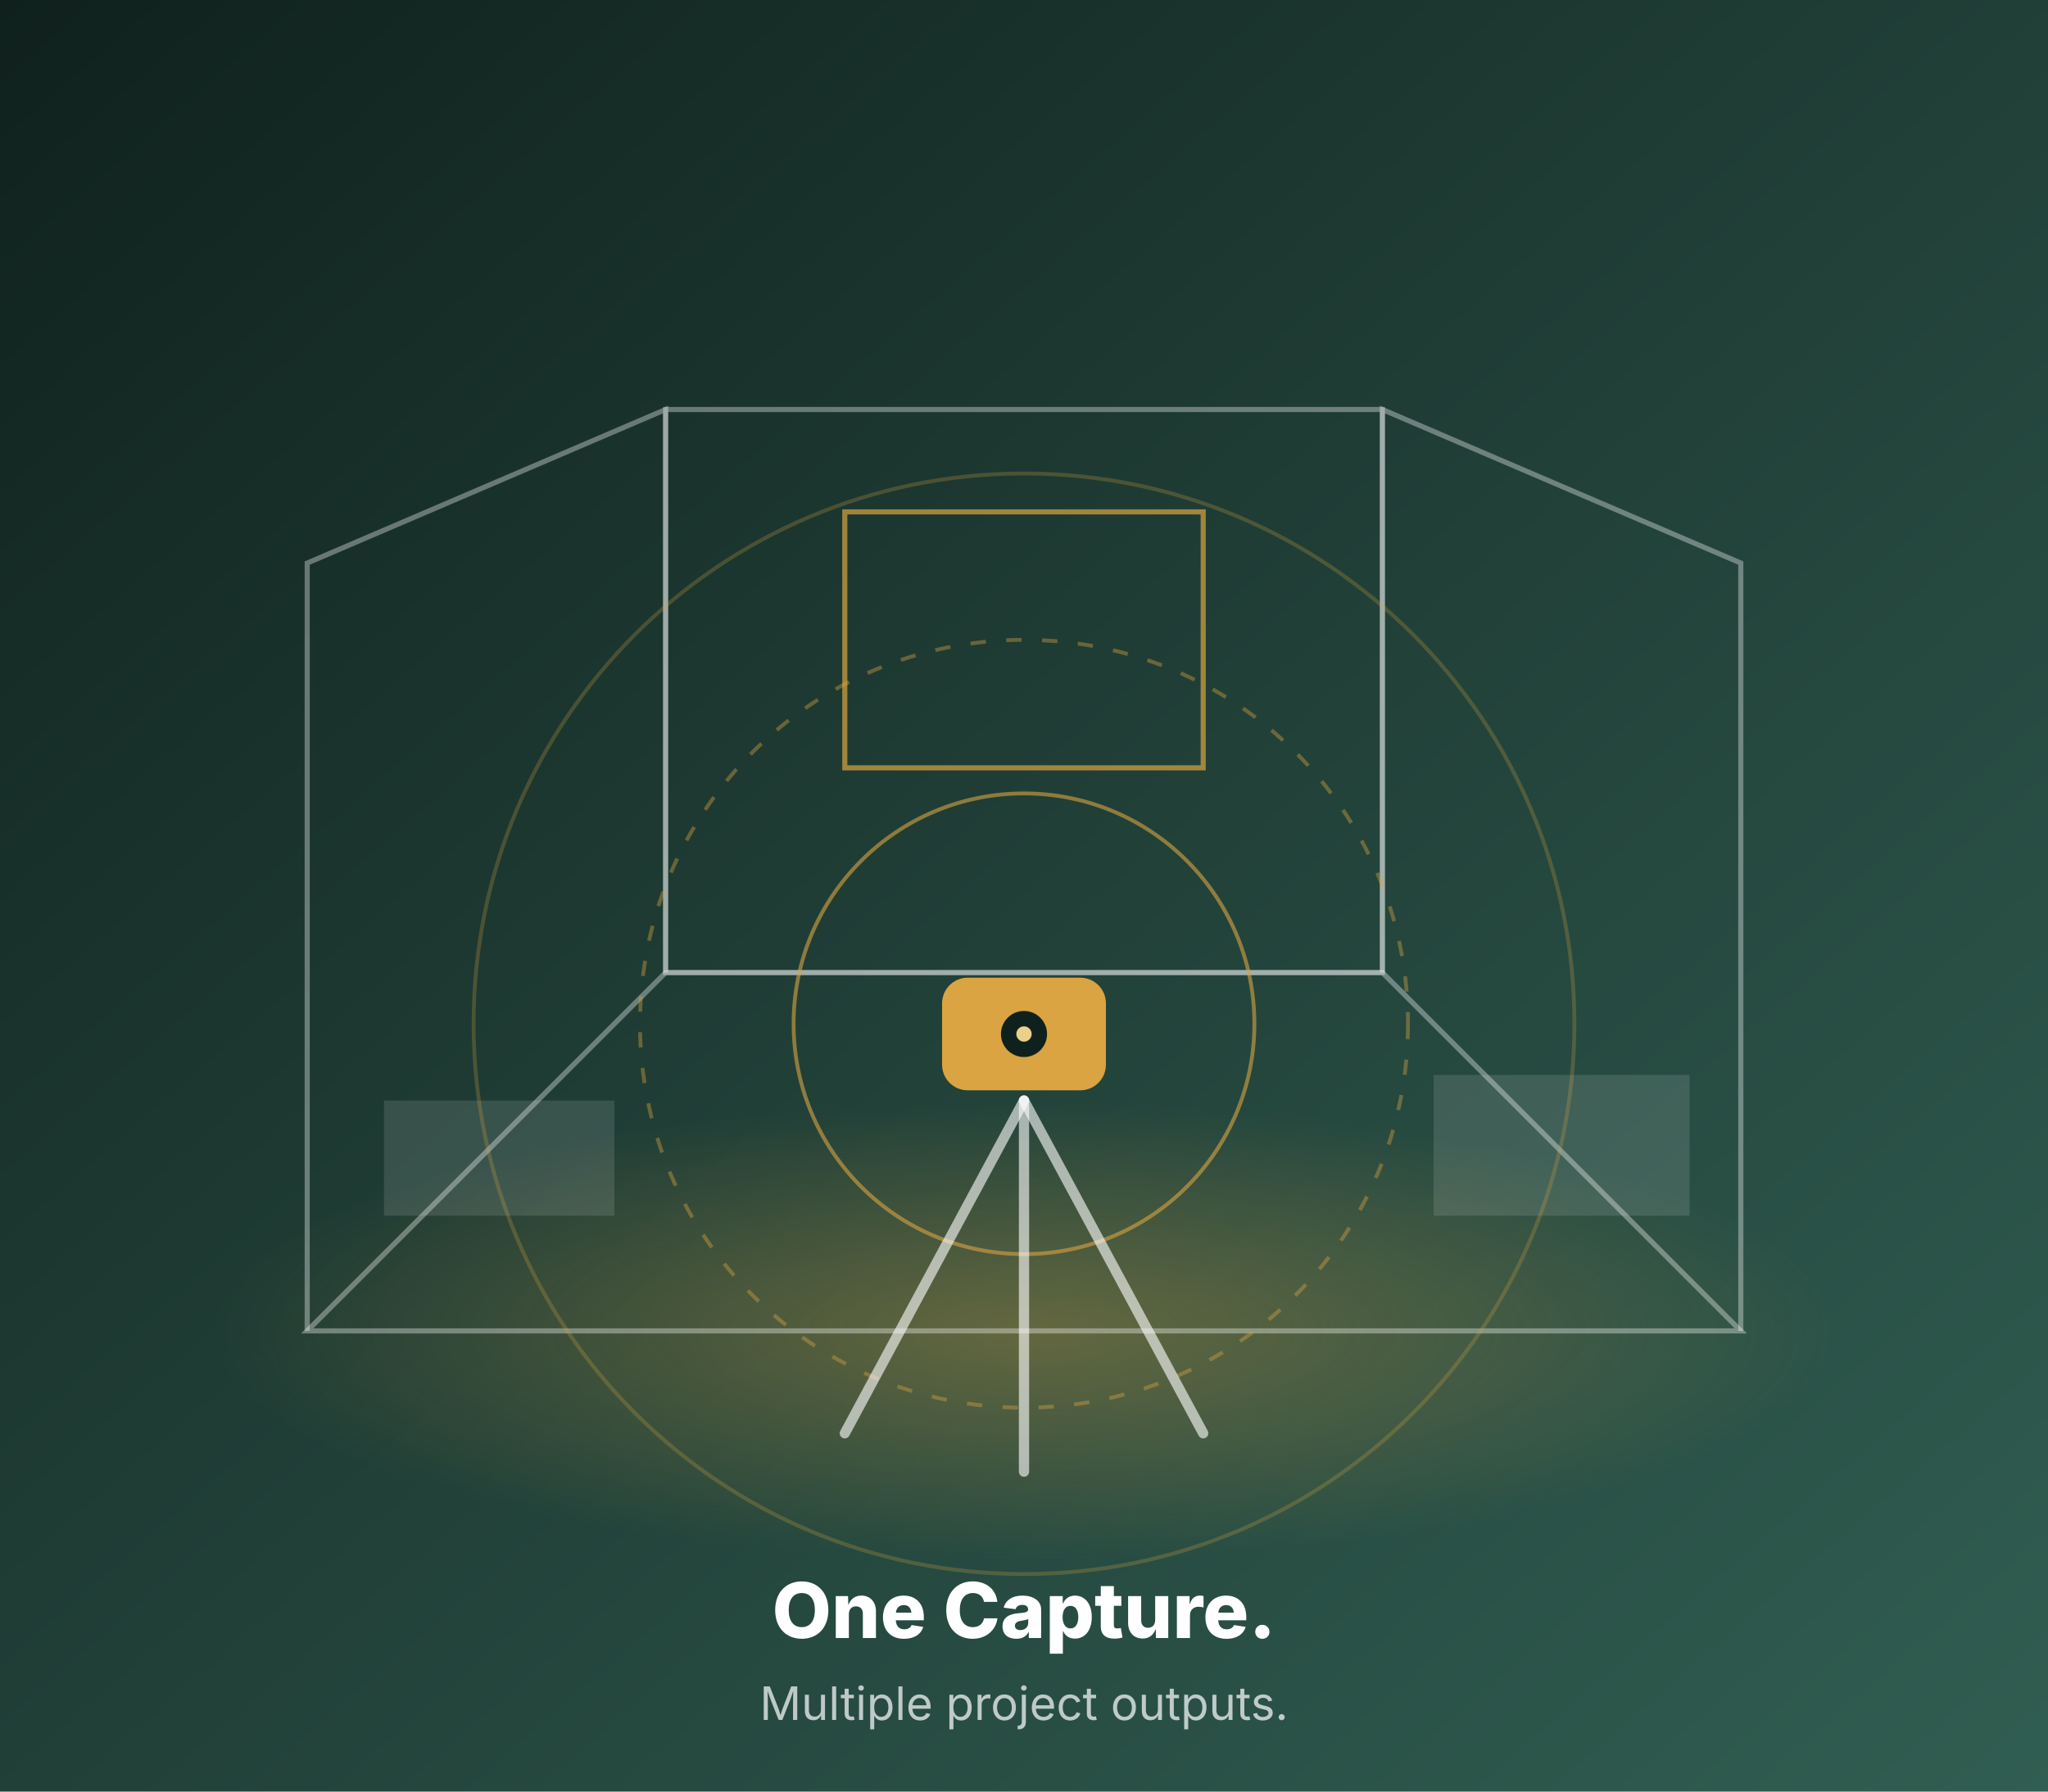
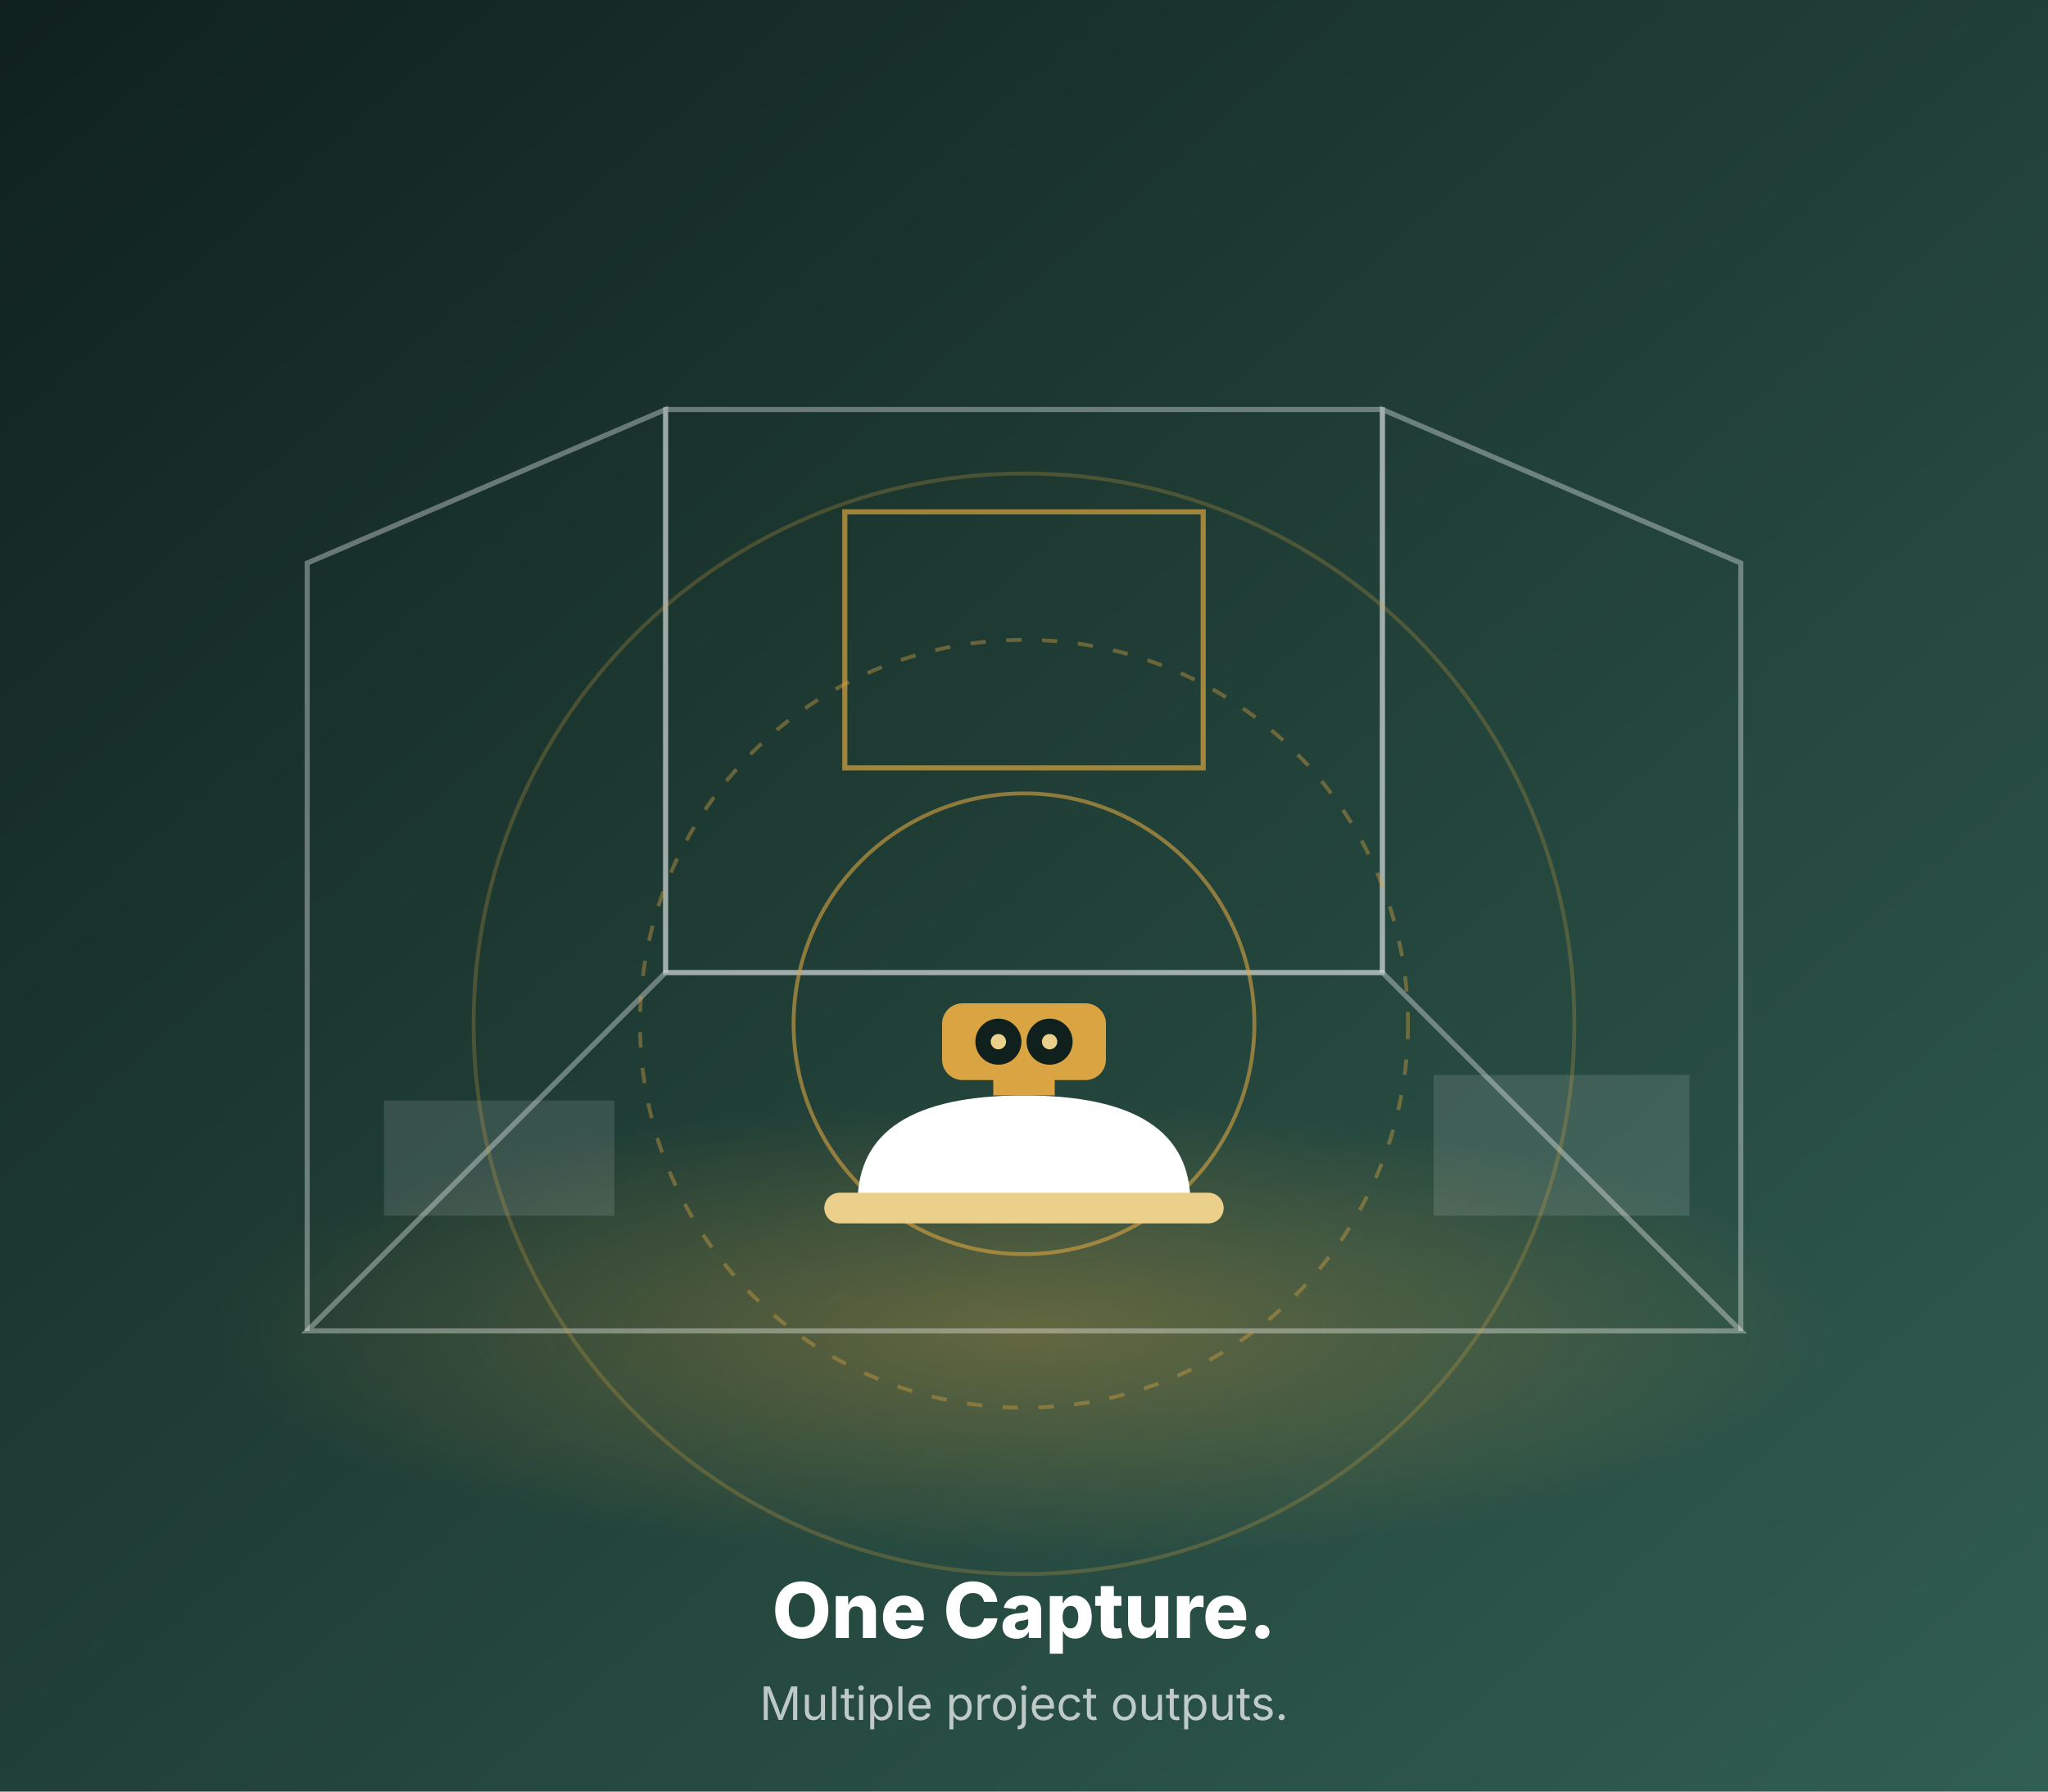
<svg xmlns="http://www.w3.org/2000/svg" viewBox="0 0 800 700" role="img" aria-label="360 degree camera capturing an interior fit-out">
  <defs>
    <linearGradient id="bg" x1="0" y1="0" x2="1" y2="1">
      <stop offset="0" stop-color="#10211d" />
      <stop offset="1" stop-color="#315e52" />
    </linearGradient>
    <radialGradient id="glow" cx="0.5" cy="0.5" r="0.5">
      <stop offset="0" stop-color="#d9a441" stop-opacity="0.35" />
      <stop offset="1" stop-color="#d9a441" stop-opacity="0" />
    </radialGradient>
  </defs>
  <rect width="800" height="700" fill="url(#bg)" />
  <ellipse cx="400" cy="520" rx="320" ry="90" fill="url(#glow)" />
  <g fill="none" stroke="#ffffff" stroke-opacity="0.35" stroke-width="2">
    <path d="M120 520 L260 380 L540 380 L680 520 Z" />
    <path d="M120 520 L120 220 L260 160 L260 380" />
    <path d="M680 520 L680 220 L540 160 L540 380" />
    <rect x="260" y="160" width="280" height="220" />
    <rect x="330" y="200" width="140" height="100" stroke="#d9a441" stroke-opacity="0.7" />
  </g>
  <rect x="150" y="430" width="90" height="45" fill="#ffffff" fill-opacity="0.12" />
  <rect x="560" y="420" width="100" height="55" fill="#ffffff" fill-opacity="0.12" />
  <g fill="none" stroke="#d9a441" stroke-width="1.5">
    <circle cx="400" cy="400" r="90" stroke-opacity="0.6" />
    <circle cx="400" cy="400" r="150" stroke-opacity="0.4" stroke-dasharray="6 8" />
    <circle cx="400" cy="400" r="215" stroke-opacity="0.25" />
  </g>
-   <g stroke="#ffffff" stroke-opacity="0.6" stroke-width="4" stroke-linecap="round">
-     <line x1="400" y1="430" x2="330" y2="560" />
-     <line x1="400" y1="430" x2="470" y2="560" />
-     <line x1="400" y1="430" x2="400" y2="575" />
-   </g>
-   <rect x="368" y="382" width="64" height="44" rx="10" fill="#d9a441" />
-   <circle cx="400" cy="404" r="9" fill="#10211d" />
-   <circle cx="400" cy="404" r="3" fill="#ead08a" />
+   <path d="M335 470 Q335 428 400 428 Q465 428 465 470 Z" fill="#ffffff" />
+   <rect x="322" y="466" width="156" height="12" rx="6" fill="#ead08a" />
+   <rect x="388" y="418" width="24" height="10" fill="#d9a441" />
+   <rect x="368" y="392" width="64" height="30" rx="8" fill="#d9a441" />
+   <circle cx="390" cy="407" r="9" fill="#10211d" />
+   <circle cx="410" cy="407" r="9" fill="#10211d" />
+   <circle cx="390" cy="407" r="3" fill="#ead08a" />
+   <circle cx="410" cy="407" r="3" fill="#ead08a" />
  <text x="400" y="640" text-anchor="middle" font-family="Inter, Arial, sans-serif" font-size="30" font-weight="800" fill="#ffffff">One Capture.</text>
  <text x="400" y="672" text-anchor="middle" font-family="Inter, Arial, sans-serif" font-size="18" fill="#ffffff" fill-opacity="0.7">Multiple project outputs.</text>
</svg>
